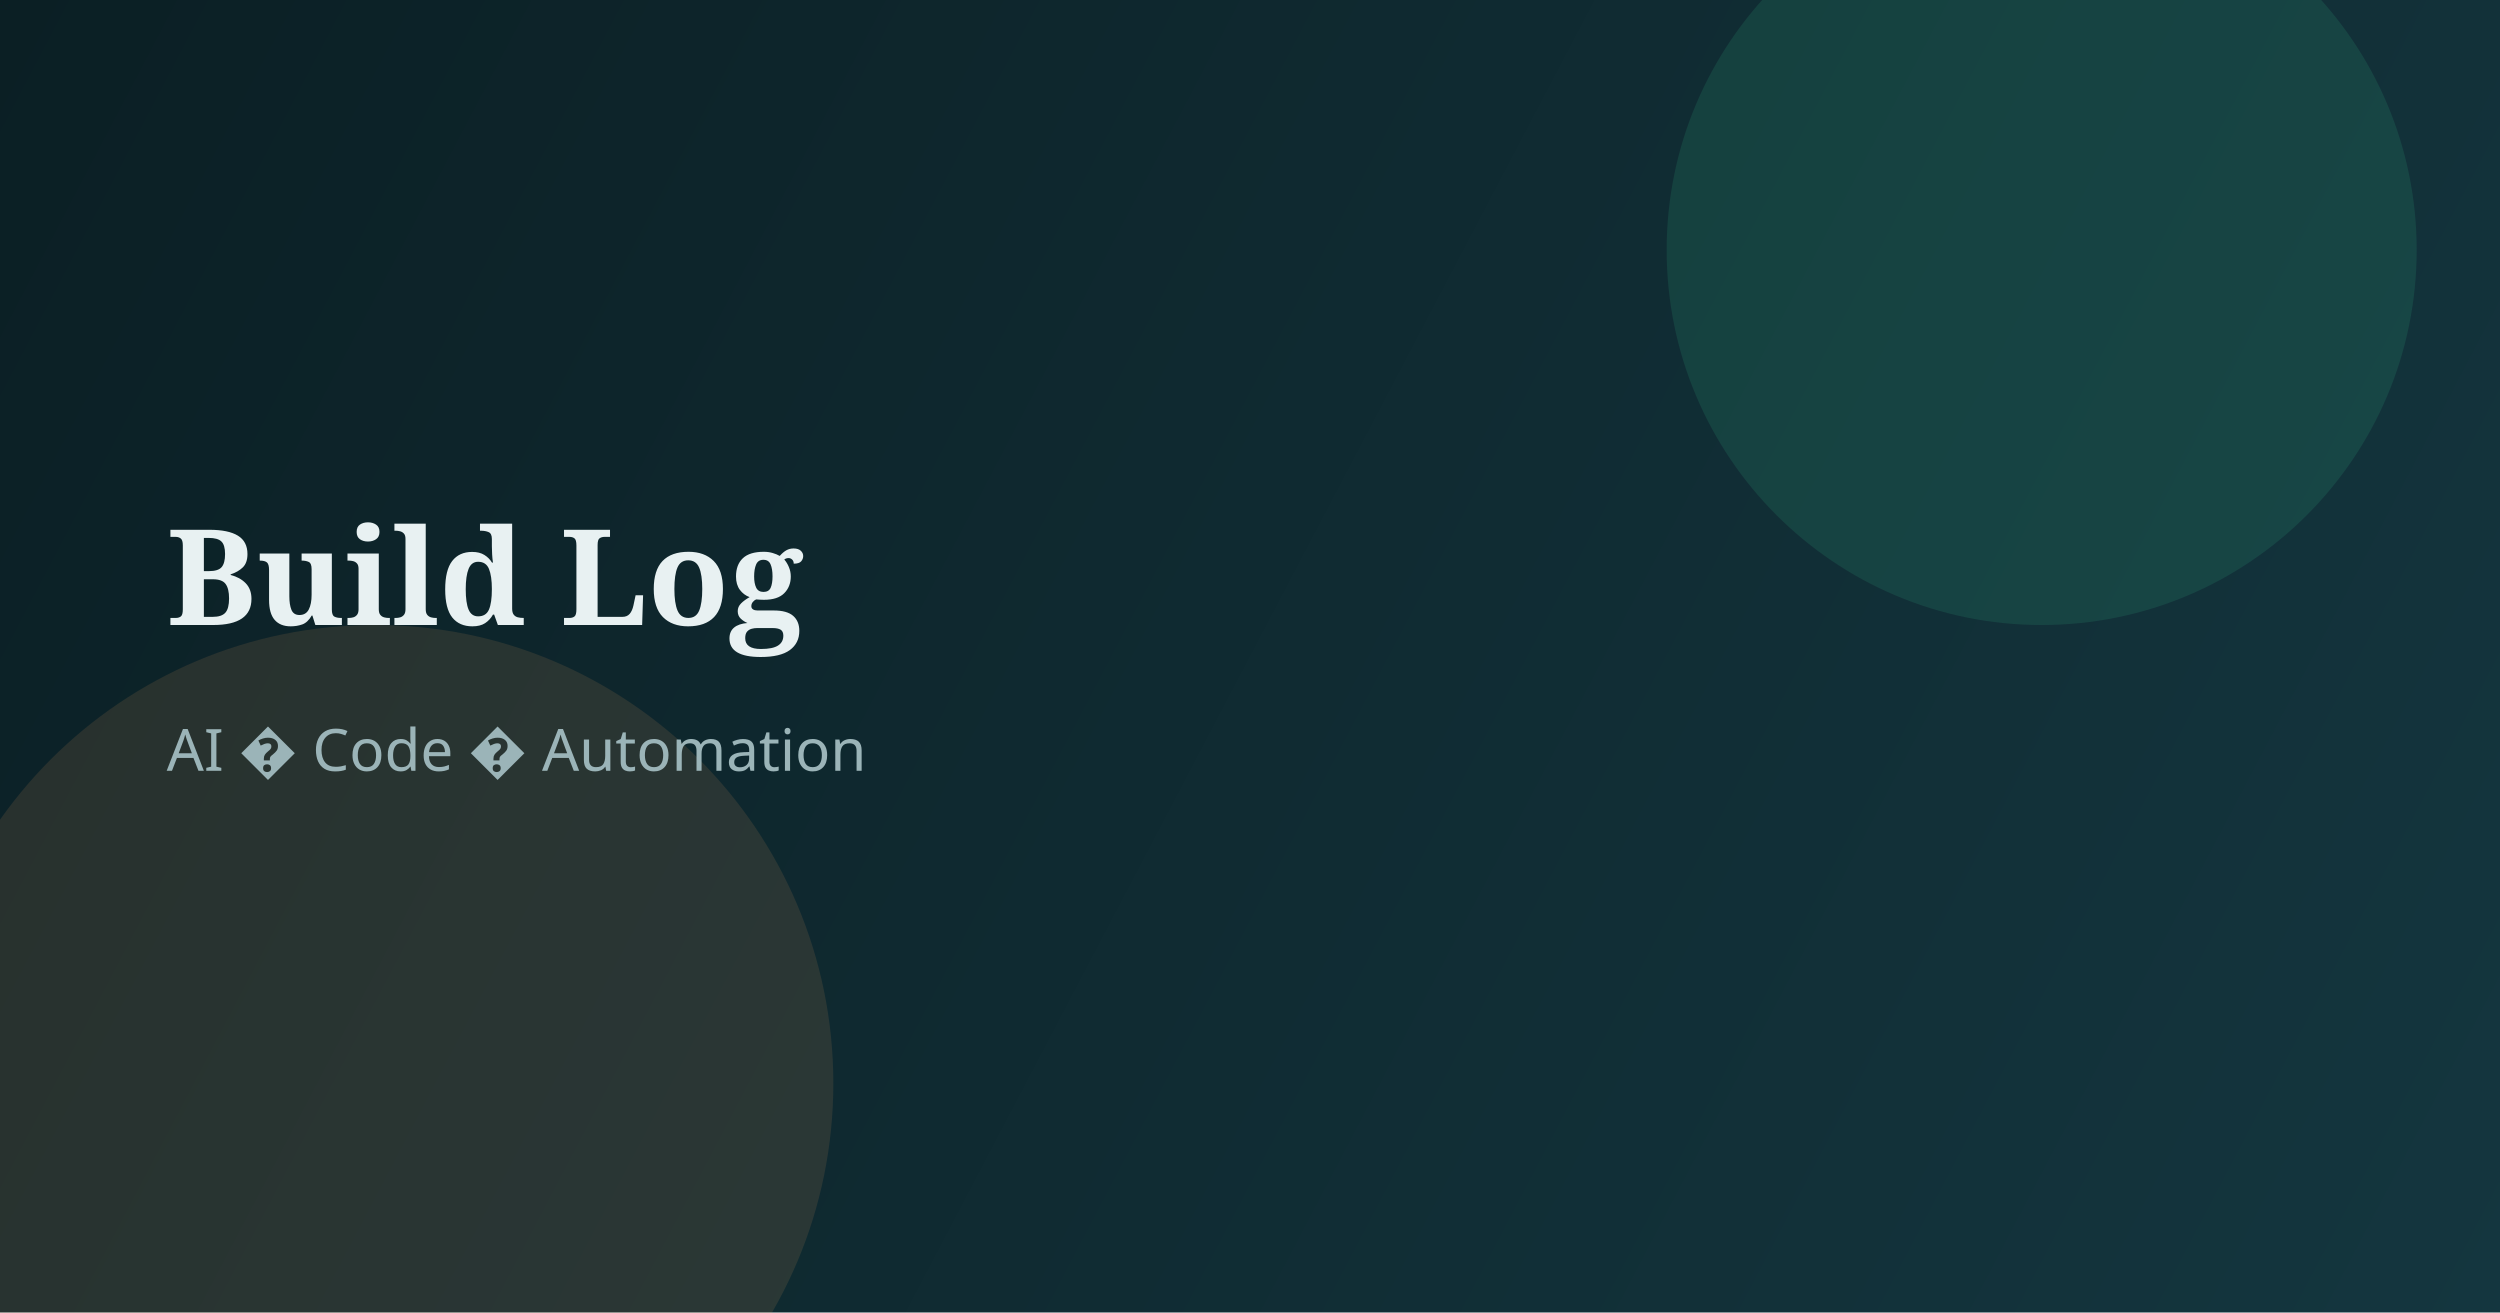
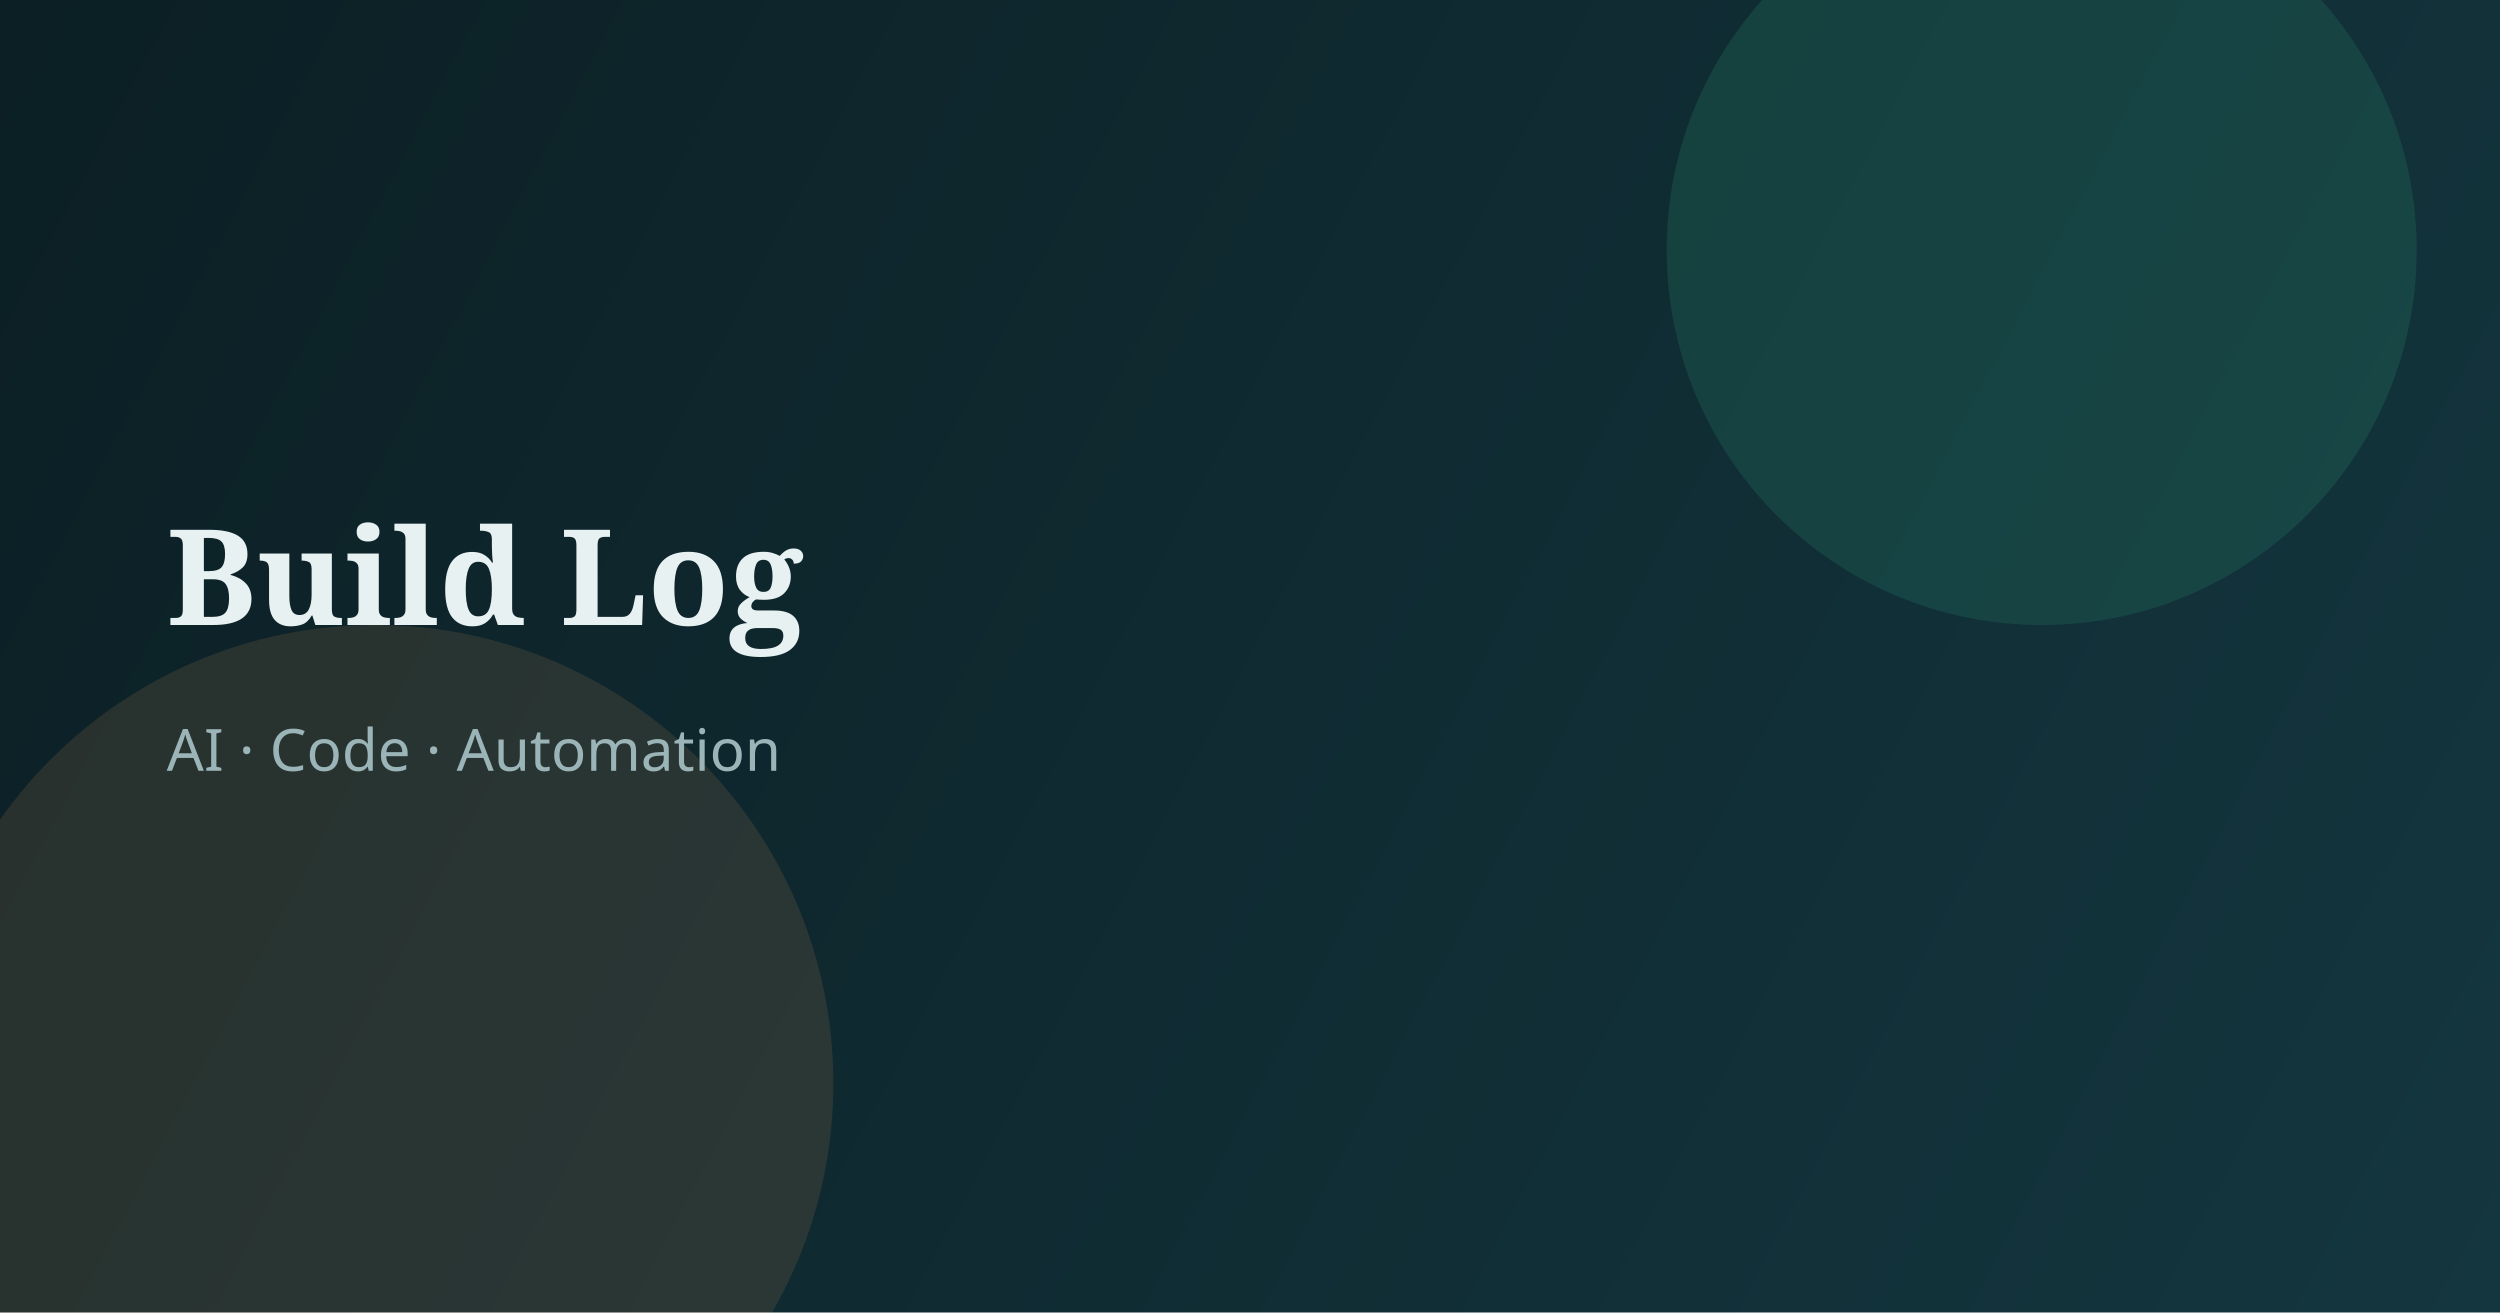
<svg xmlns="http://www.w3.org/2000/svg" width="1200" height="630" viewBox="0 0 1200 630" fill="none">
  <defs>
    <linearGradient id="bg" x1="0" y1="0" x2="1200" y2="630" gradientUnits="userSpaceOnUse">
      <stop stop-color="#0B1F24" />
      <stop offset="1" stop-color="#14363F" />
    </linearGradient>
  </defs>
  <rect width="1200" height="630" fill="url(#bg)" />
  <circle cx="980" cy="120" r="180" fill="#3DDC97" fill-opacity="0.12" />
  <circle cx="180" cy="520" r="220" fill="#F4A261" fill-opacity="0.12" />
  <text x="80" y="300" fill="#E8F1F2" font-family="Georgia, serif" font-size="64" font-weight="700">Build Log</text>
-   <text x="80" y="370" fill="#9BB4B8" font-family="system-ui, sans-serif" font-size="28">AI � Code � Automation</text>
+   <text x="80" y="370" fill="#9BB4B8" font-family="system-ui, sans-serif" font-size="28">AI · Code · Automation</text>
</svg>
